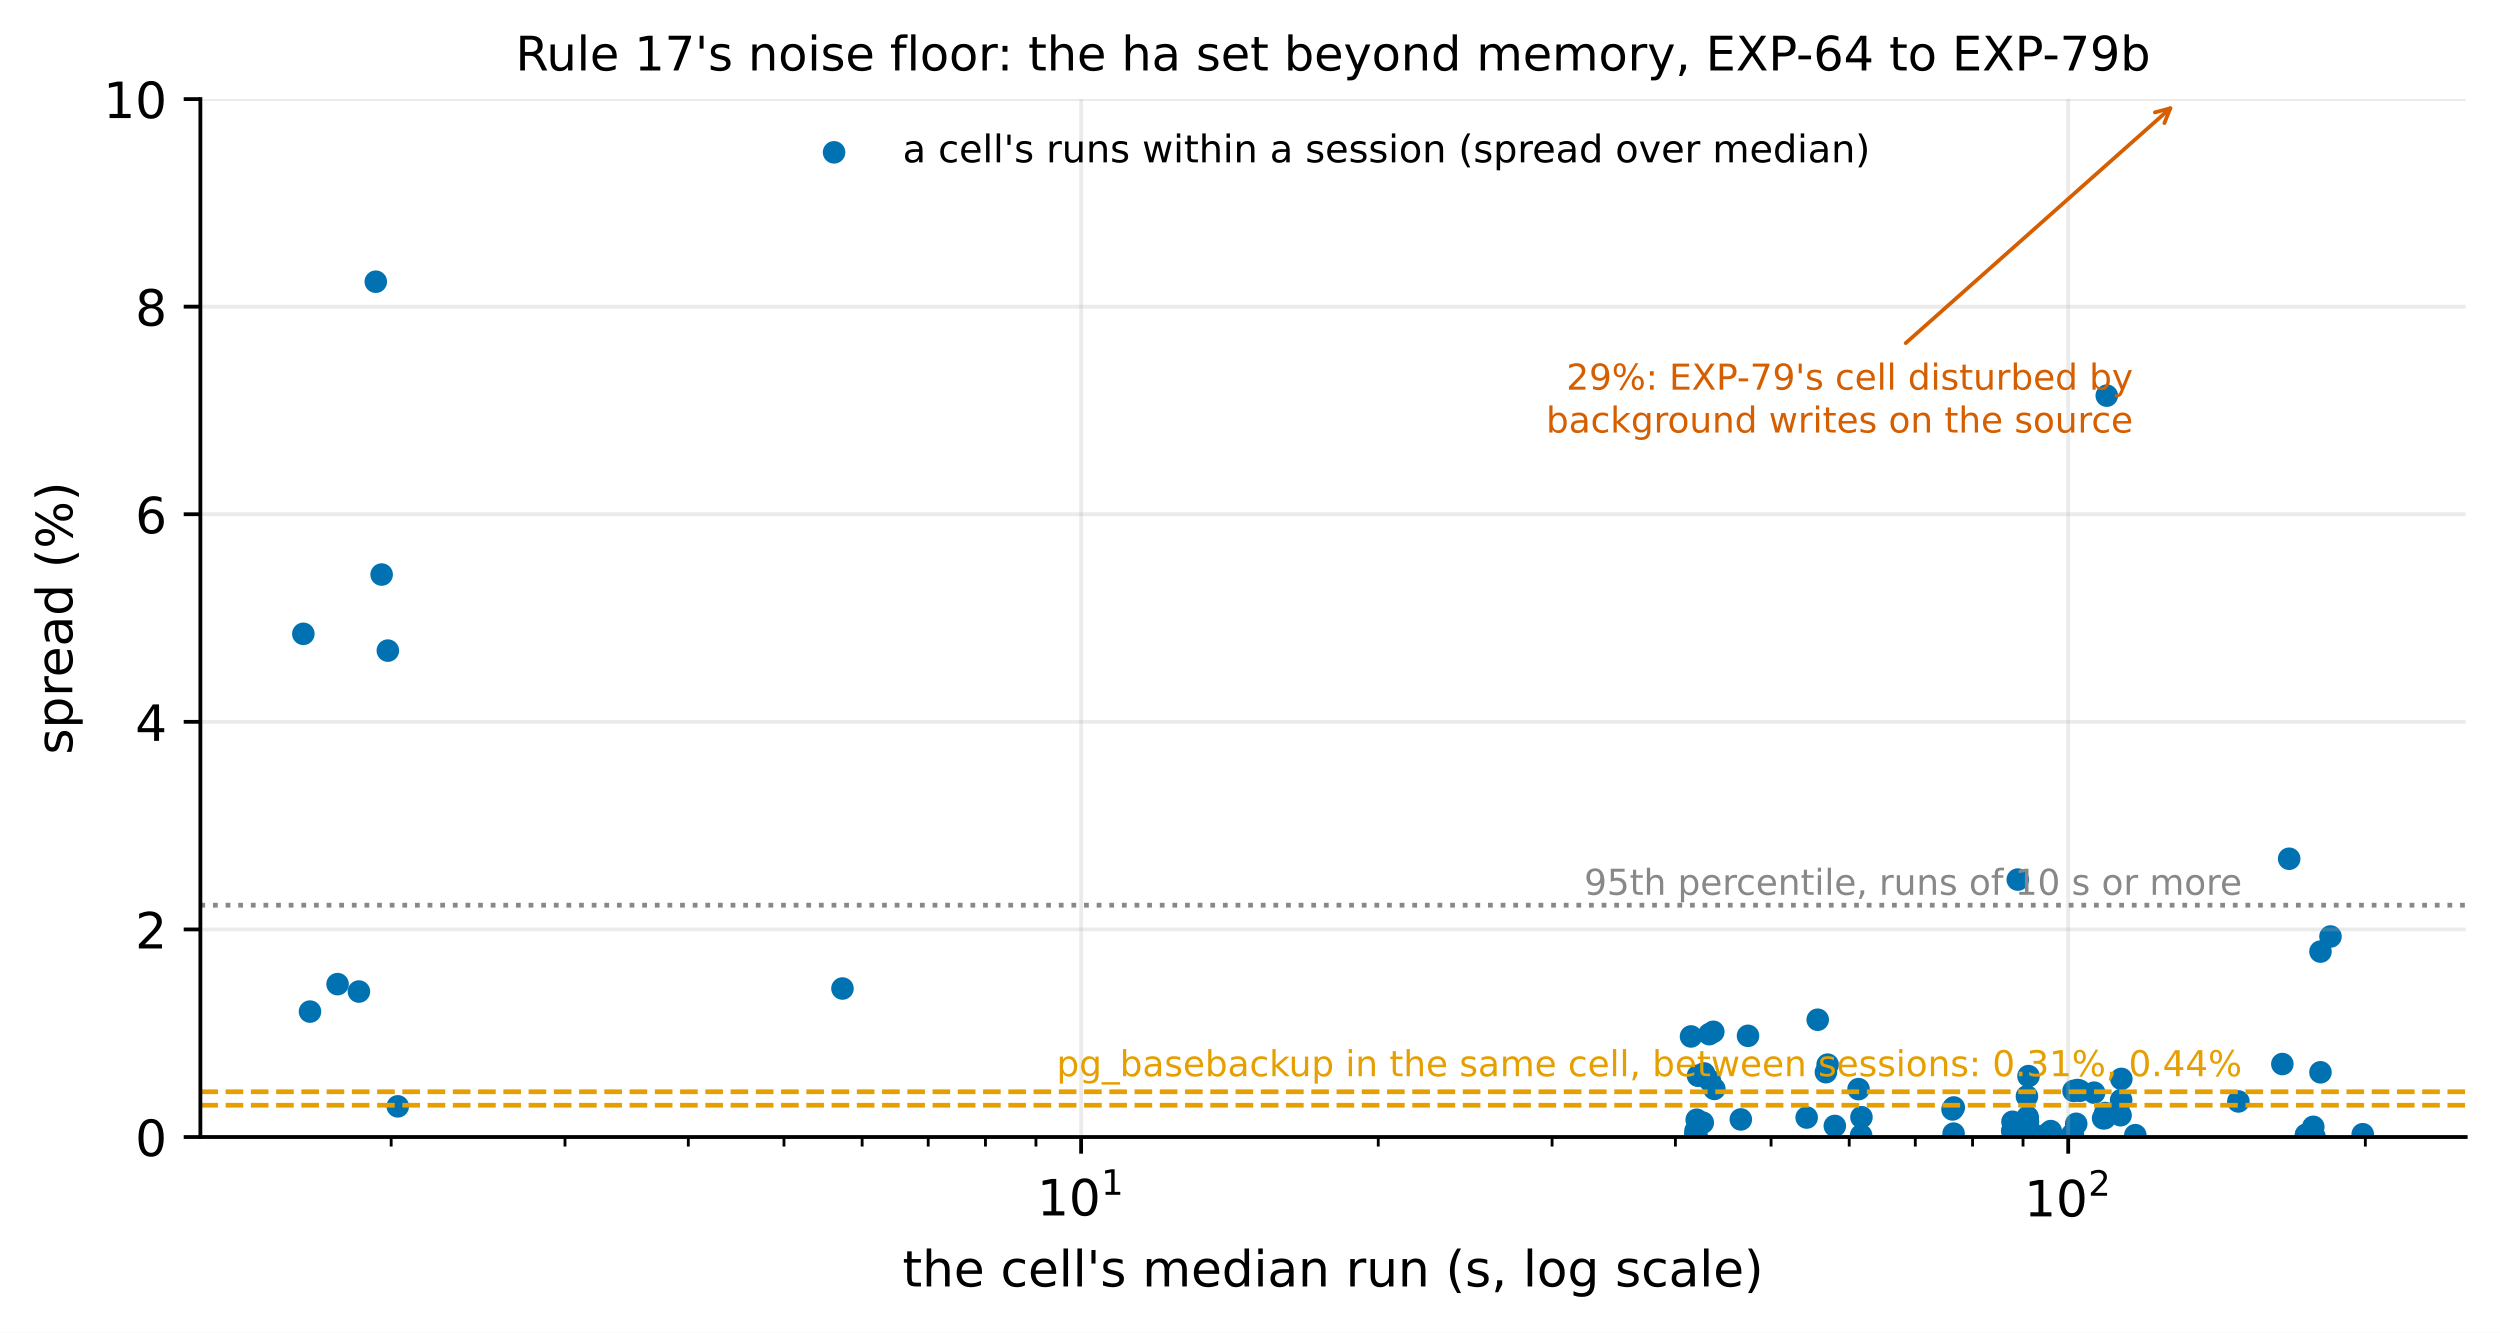
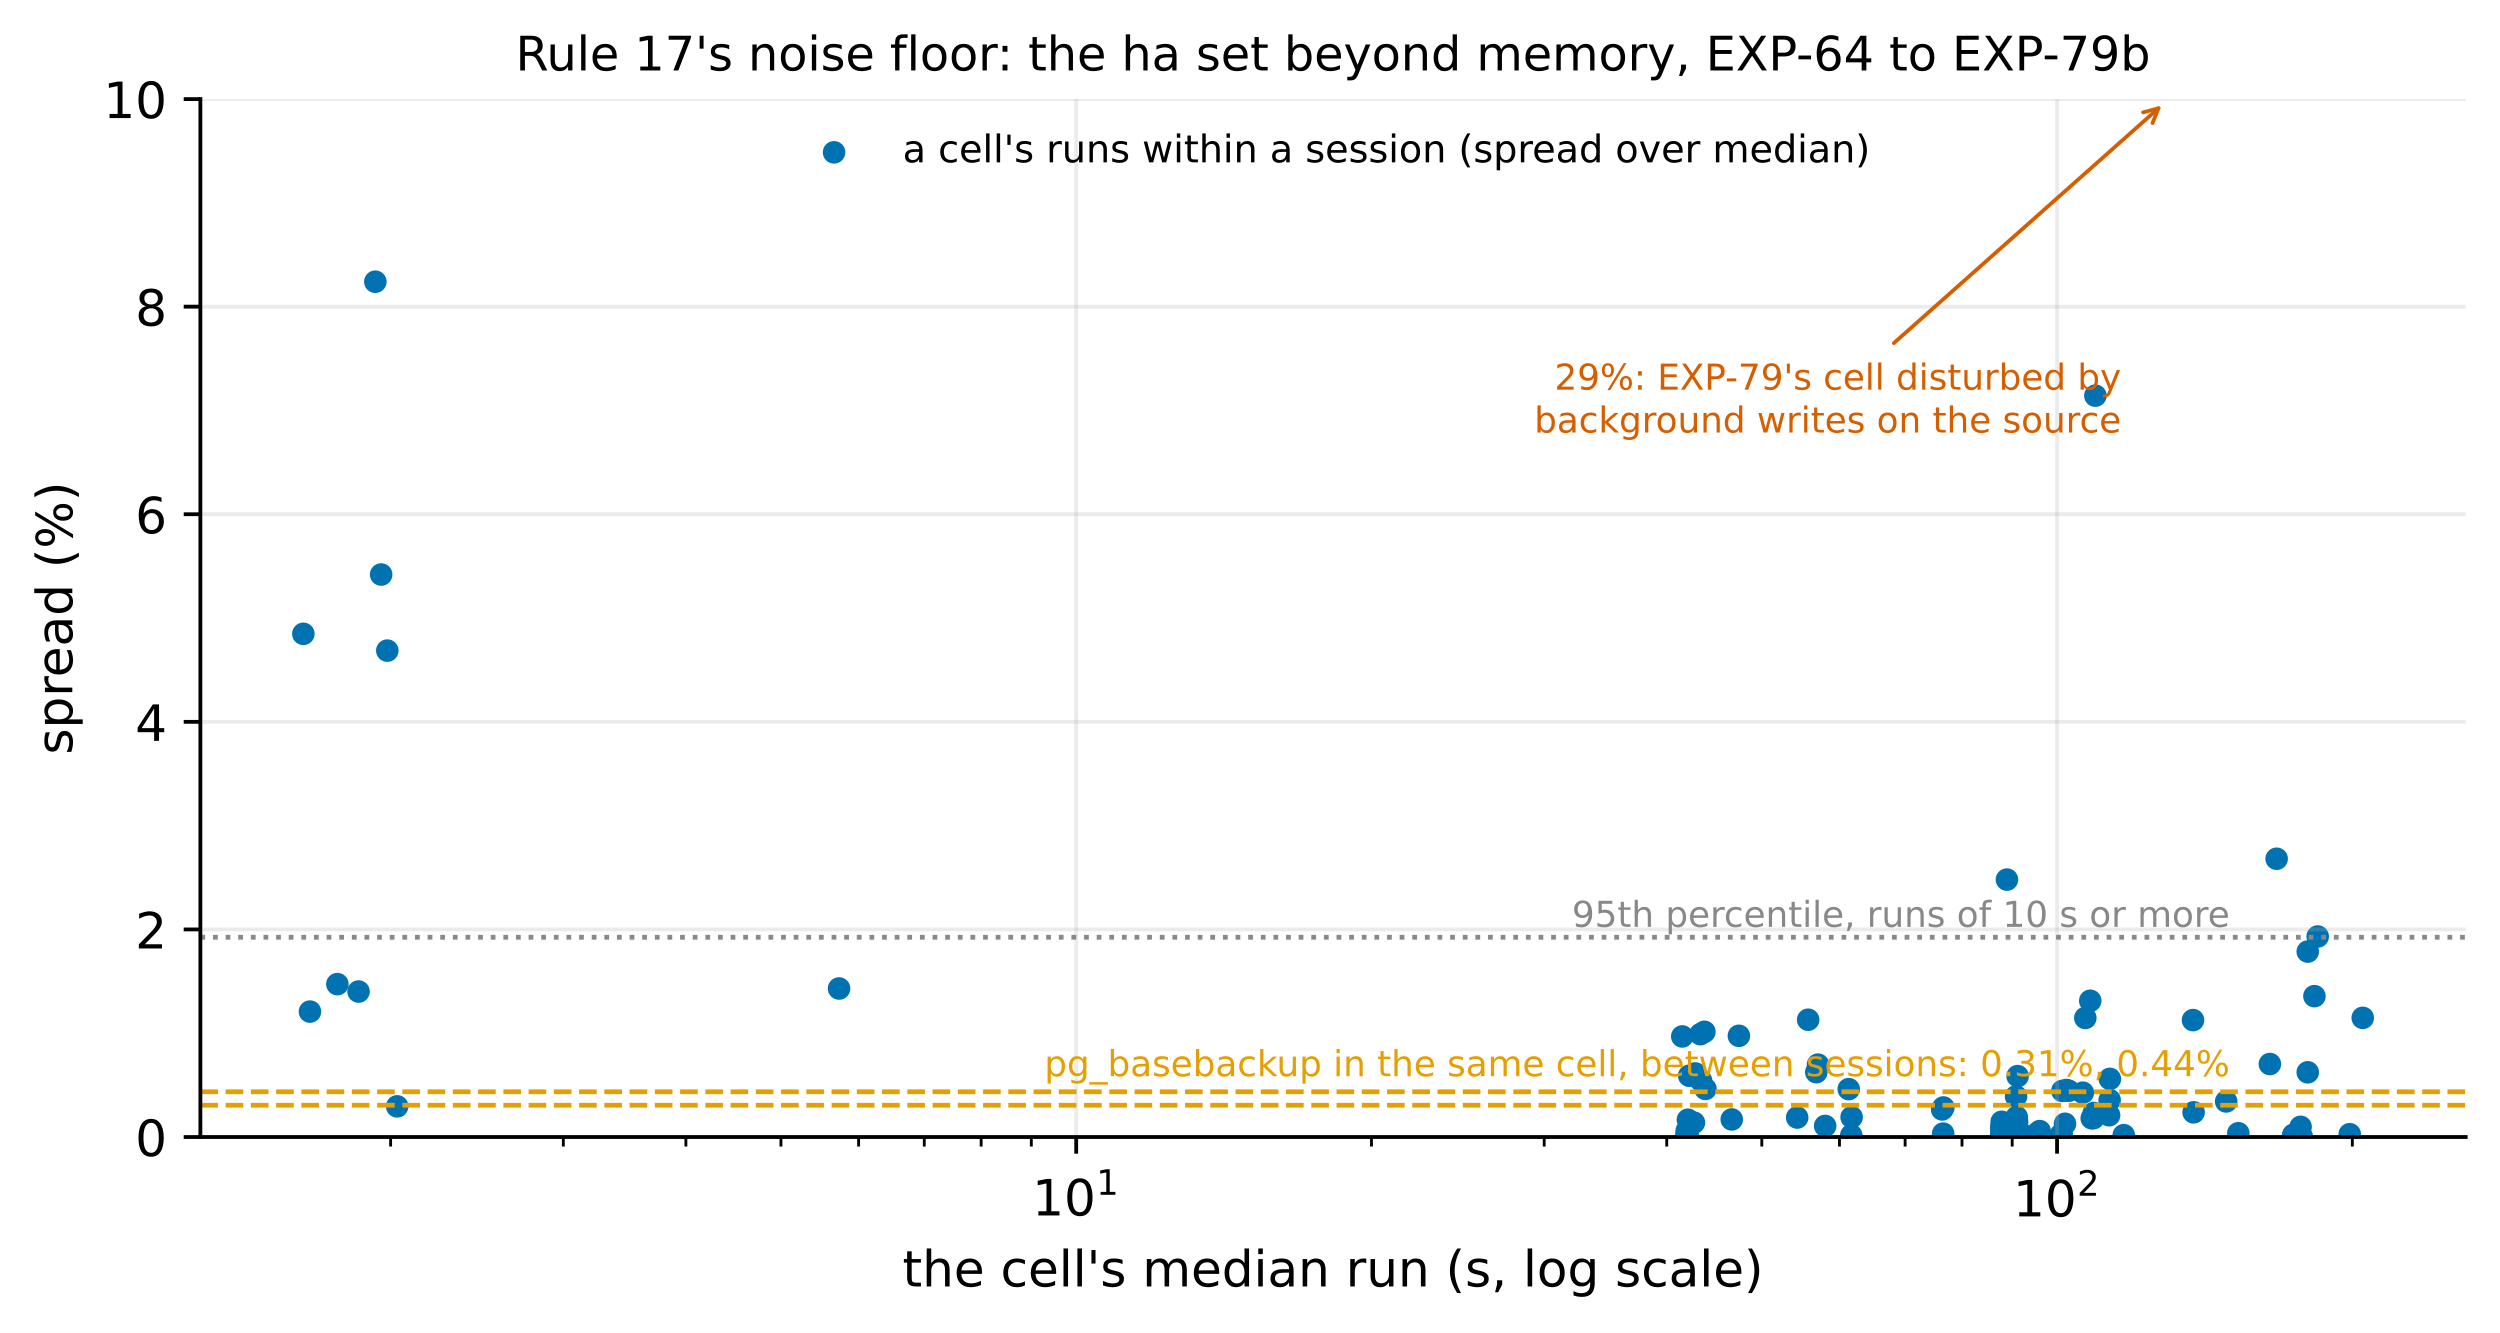
<svg xmlns="http://www.w3.org/2000/svg" xmlns:xlink="http://www.w3.org/1999/xlink" width="524.791pt" height="279.773pt" viewBox="0 0 524.791 279.773" version="1.1">
  <defs>
    <style type="text/css">*{stroke-linejoin: round; stroke-linecap: butt}</style>
  </defs>
  <g id="figure_1">
    <g id="patch_1">
      <path d="M -0 279.773  L 524.791 279.773  L 524.791 0  L -0 0  z " style="fill: #ffffff" />
    </g>
    <g id="axes_1">
      <g id="patch_2">
        <path d="M 42.062 238.68  L 517.591 238.68  L 517.591 20.798  L 42.062 20.798  z " style="fill: #ffffff" />
      </g>
      <g id="PathCollection_1">
        <defs>
          <path id="m42fb7df55c" d="M 0 1.871  C 0.496 1.871 0.972 1.674 1.323 1.323  C 1.674 0.972 1.871 0.496 1.871 0  C 1.871 -0.496 1.674 -0.972 1.323 -1.323  C 0.972 -1.674 0.496 -1.871 0 -1.871  C -0.496 -1.871 -0.972 -1.674 -1.323 -1.323  C -1.674 -0.972 -1.871 -0.496 -1.871 0  C -1.871 0.496 -1.674 0.972 -1.323 1.323  C -0.972 1.674 -0.496 1.871 0 1.871  z " style="stroke: #0072b2" />
        </defs>
        <g clip-path="url(#p3432570f32)">
-           <use xlink:href="#m42fb7df55c" x="81.413" y="136.574" style="fill: #0072b2; stroke: #0072b2" />
-           <use xlink:href="#m42fb7df55c" x="425.339" y="235.989" style="fill: #0072b2; stroke: #0072b2" />
-           <use xlink:href="#m42fb7df55c" x="422.452" y="235.479" style="fill: #0072b2; stroke: #0072b2" />
-           <use xlink:href="#m42fb7df55c" x="479.104" y="223.357" style="fill: #0072b2; stroke: #0072b2" />
-           <use xlink:href="#m42fb7df55c" x="425.815" y="225.892" style="fill: #0072b2; stroke: #0072b2" />
-           <use xlink:href="#m42fb7df55c" x="487.104" y="225.096" style="fill: #0072b2; stroke: #0072b2" />
-           <use xlink:href="#m42fb7df55c" x="480.533" y="180.266" style="fill: #0072b2; stroke: #0072b2" />
-           <use xlink:href="#m42fb7df55c" x="469.872" y="231.209" style="fill: #0072b2; stroke: #0072b2" />
-           <use xlink:href="#m42fb7df55c" x="436.612" y="228.97" style="fill: #0072b2; stroke: #0072b2" />
-           <use xlink:href="#m42fb7df55c" x="425.624" y="234.464" style="fill: #0072b2; stroke: #0072b2" />
-           <use xlink:href="#m42fb7df55c" x="489.207" y="196.588" style="fill: #0072b2; stroke: #0072b2" />
-           <use xlink:href="#m42fb7df55c" x="80.111" y="120.605" style="fill: #0072b2; stroke: #0072b2" />
-           <use xlink:href="#m42fb7df55c" x="70.865" y="206.584" style="fill: #0072b2; stroke: #0072b2" />
-           <use xlink:href="#m42fb7df55c" x="436.118" y="228.81" style="fill: #0072b2; stroke: #0072b2" />
-           <use xlink:href="#m42fb7df55c" x="409.869" y="232.887" style="fill: #0072b2; stroke: #0072b2" />
-           <use xlink:href="#m42fb7df55c" x="435.83" y="235.9" style="fill: #0072b2; stroke: #0072b2" />
-           <use xlink:href="#m42fb7df55c" x="410.088" y="237.968" style="fill: #0072b2; stroke: #0072b2" />
-           <use xlink:href="#m42fb7df55c" x="425.56" y="238.416" style="fill: #0072b2; stroke: #0072b2" />
-           <use xlink:href="#m42fb7df55c" x="75.341" y="208.141" style="fill: #0072b2; stroke: #0072b2" />
-           <use xlink:href="#m42fb7df55c" x="78.884" y="59.135" style="fill: #0072b2; stroke: #0072b2" />
-           <use xlink:href="#m42fb7df55c" x="410.131" y="232.477" style="fill: #0072b2; stroke: #0072b2" />
-           <use xlink:href="#m42fb7df55c" x="366.935" y="217.435" style="fill: #0072b2; stroke: #0072b2" />
-           <use xlink:href="#m42fb7df55c" x="365.427" y="234.986" style="fill: #0072b2; stroke: #0072b2" />
-           <use xlink:href="#m42fb7df55c" x="381.567" y="214.058" style="fill: #0072b2; stroke: #0072b2" />
-           <use xlink:href="#m42fb7df55c" x="425.685" y="238.106" style="fill: #0072b2; stroke: #0072b2" />
-           <use xlink:href="#m42fb7df55c" x="390.141" y="228.625" style="fill: #0072b2; stroke: #0072b2" />
-           <use xlink:href="#m42fb7df55c" x="390.749" y="234.516" style="fill: #0072b2; stroke: #0072b2" />
-           <use xlink:href="#m42fb7df55c" x="390.676" y="238.327" style="fill: #0072b2; stroke: #0072b2" />
-           <use xlink:href="#m42fb7df55c" x="429.809" y="238.017" style="fill: #0072b2; stroke: #0072b2" />
-           <use xlink:href="#m42fb7df55c" x="379.249" y="234.59" style="fill: #0072b2; stroke: #0072b2" />
-           <use xlink:href="#m42fb7df55c" x="383.289" y="225.068" style="fill: #0072b2; stroke: #0072b2" />
-           <use xlink:href="#m42fb7df55c" x="383.648" y="223.481" style="fill: #0072b2; stroke: #0072b2" />
-           <use xlink:href="#m42fb7df55c" x="426.692" y="238.017" style="fill: #0072b2; stroke: #0072b2" />
-           <use xlink:href="#m42fb7df55c" x="359.869" y="228.583" style="fill: #0072b2; stroke: #0072b2" />
-           <use xlink:href="#m42fb7df55c" x="445.143" y="234.11" style="fill: #0072b2; stroke: #0072b2" />
-           <use xlink:href="#m42fb7df55c" x="445.26" y="230.919" style="fill: #0072b2; stroke: #0072b2" />
-           <use xlink:href="#m42fb7df55c" x="434.994" y="238.141" style="fill: #0072b2; stroke: #0072b2" />
-           <use xlink:href="#m42fb7df55c" x="358.946" y="226.871" style="fill: #0072b2; stroke: #0072b2" />
-           <use xlink:href="#m42fb7df55c" x="359.651" y="216.592" style="fill: #0072b2; stroke: #0072b2" />
-           <use xlink:href="#m42fb7df55c" x="448.24" y="238.289" style="fill: #0072b2; stroke: #0072b2" />
-           <use xlink:href="#m42fb7df55c" x="445.305" y="226.477" style="fill: #0072b2; stroke: #0072b2" />
-           <use xlink:href="#m42fb7df55c" x="434.999" y="238.659" style="fill: #0072b2; stroke: #0072b2" />
-           <use xlink:href="#m42fb7df55c" x="354.973" y="217.566" style="fill: #0072b2; stroke: #0072b2" />
-           <use xlink:href="#m42fb7df55c" x="358.804" y="217.088" style="fill: #0072b2; stroke: #0072b2" />
-           <use xlink:href="#m42fb7df55c" x="441.472" y="234.743" style="fill: #0072b2; stroke: #0072b2" />
-           <use xlink:href="#m42fb7df55c" x="441.842" y="234.719" style="fill: #0072b2; stroke: #0072b2" />
-           <use xlink:href="#m42fb7df55c" x="435.27" y="228.997" style="fill: #0072b2; stroke: #0072b2" />
-           <use xlink:href="#m42fb7df55c" x="357.441" y="235.665" style="fill: #0072b2; stroke: #0072b2" />
-           <use xlink:href="#m42fb7df55c" x="357.712" y="225.332" style="fill: #0072b2; stroke: #0072b2" />
-           <use xlink:href="#m42fb7df55c" x="385.159" y="236.352" style="fill: #0072b2; stroke: #0072b2" />
-           <use xlink:href="#m42fb7df55c" x="430.485" y="237.432" style="fill: #0072b2; stroke: #0072b2" />
-           <use xlink:href="#m42fb7df55c" x="440.752" y="-1" style="fill: #0072b2; stroke: #0072b2" />
-           <use xlink:href="#m42fb7df55c" x="444.967" y="-1" style="fill: #0072b2; stroke: #0072b2" />
-           <use xlink:href="#m42fb7df55c" x="442.245" y="83.054" style="fill: #0072b2; stroke: #0072b2" />
-           <use xlink:href="#m42fb7df55c" x="356.167" y="235.052" style="fill: #0072b2; stroke: #0072b2" />
-           <use xlink:href="#m42fb7df55c" x="439.588" y="229.368" style="fill: #0072b2; stroke: #0072b2" />
-           <use xlink:href="#m42fb7df55c" x="435.136" y="238.249" style="fill: #0072b2; stroke: #0072b2" />
-           <use xlink:href="#m42fb7df55c" x="356.439" y="225.814" style="fill: #0072b2; stroke: #0072b2" />
-           <use xlink:href="#m42fb7df55c" x="422.521" y="237.366" style="fill: #0072b2; stroke: #0072b2" />
-           <use xlink:href="#m42fb7df55c" x="83.497" y="232.243" style="fill: #0072b2; stroke: #0072b2" />
-           <use xlink:href="#m42fb7df55c" x="425.485" y="230.14" style="fill: #0072b2; stroke: #0072b2" />
-           <use xlink:href="#m42fb7df55c" x="487.107" y="199.755" style="fill: #0072b2; stroke: #0072b2" />
-           <use xlink:href="#m42fb7df55c" x="356.122" y="238.265" style="fill: #0072b2; stroke: #0072b2" />
-           <use xlink:href="#m42fb7df55c" x="425.708" y="235.473" style="fill: #0072b2; stroke: #0072b2" />
-           <use xlink:href="#m42fb7df55c" x="65.074" y="212.35" style="fill: #0072b2; stroke: #0072b2" />
-           <use xlink:href="#m42fb7df55c" x="425.257" y="237.959" style="fill: #0072b2; stroke: #0072b2" />
-           <use xlink:href="#m42fb7df55c" x="176.848" y="207.505" style="fill: #0072b2; stroke: #0072b2" />
+           <use xlink:href="#m42fb7df55c" x="81.301" y="136.574" style="fill: #0072b2; stroke: #0072b2" />
+           <use xlink:href="#m42fb7df55c" x="423.056" y="235.989" style="fill: #0072b2; stroke: #0072b2" />
+           <use xlink:href="#m42fb7df55c" x="420.187" y="235.479" style="fill: #0072b2; stroke: #0072b2" />
+           <use xlink:href="#m42fb7df55c" x="476.481" y="223.357" style="fill: #0072b2; stroke: #0072b2" />
+           <use xlink:href="#m42fb7df55c" x="423.529" y="225.892" style="fill: #0072b2; stroke: #0072b2" />
+           <use xlink:href="#m42fb7df55c" x="484.431" y="225.096" style="fill: #0072b2; stroke: #0072b2" />
+           <use xlink:href="#m42fb7df55c" x="477.902" y="180.266" style="fill: #0072b2; stroke: #0072b2" />
+           <use xlink:href="#m42fb7df55c" x="467.307" y="231.209" style="fill: #0072b2; stroke: #0072b2" />
+           <use xlink:href="#m42fb7df55c" x="434.257" y="228.97" style="fill: #0072b2; stroke: #0072b2" />
+           <use xlink:href="#m42fb7df55c" x="423.339" y="234.464" style="fill: #0072b2; stroke: #0072b2" />
+           <use xlink:href="#m42fb7df55c" x="486.52" y="196.588" style="fill: #0072b2; stroke: #0072b2" />
+           <use xlink:href="#m42fb7df55c" x="80.008" y="120.605" style="fill: #0072b2; stroke: #0072b2" />
+           <use xlink:href="#m42fb7df55c" x="70.82" y="206.584" style="fill: #0072b2; stroke: #0072b2" />
+           <use xlink:href="#m42fb7df55c" x="433.766" y="228.81" style="fill: #0072b2; stroke: #0072b2" />
+           <use xlink:href="#m42fb7df55c" x="407.684" y="232.887" style="fill: #0072b2; stroke: #0072b2" />
+           <use xlink:href="#m42fb7df55c" x="433.48" y="235.9" style="fill: #0072b2; stroke: #0072b2" />
+           <use xlink:href="#m42fb7df55c" x="407.901" y="237.968" style="fill: #0072b2; stroke: #0072b2" />
+           <use xlink:href="#m42fb7df55c" x="423.275" y="238.416" style="fill: #0072b2; stroke: #0072b2" />
+           <use xlink:href="#m42fb7df55c" x="75.267" y="208.141" style="fill: #0072b2; stroke: #0072b2" />
+           <use xlink:href="#m42fb7df55c" x="78.788" y="59.135" style="fill: #0072b2; stroke: #0072b2" />
+           <use xlink:href="#m42fb7df55c" x="407.944" y="232.477" style="fill: #0072b2; stroke: #0072b2" />
+           <use xlink:href="#m42fb7df55c" x="365.021" y="217.435" style="fill: #0072b2; stroke: #0072b2" />
+           <use xlink:href="#m42fb7df55c" x="363.522" y="234.986" style="fill: #0072b2; stroke: #0072b2" />
+           <use xlink:href="#m42fb7df55c" x="379.561" y="214.058" style="fill: #0072b2; stroke: #0072b2" />
+           <use xlink:href="#m42fb7df55c" x="423.4" y="238.106" style="fill: #0072b2; stroke: #0072b2" />
+           <use xlink:href="#m42fb7df55c" x="388.08" y="228.625" style="fill: #0072b2; stroke: #0072b2" />
+           <use xlink:href="#m42fb7df55c" x="388.684" y="234.516" style="fill: #0072b2; stroke: #0072b2" />
+           <use xlink:href="#m42fb7df55c" x="388.611" y="238.327" style="fill: #0072b2; stroke: #0072b2" />
+           <use xlink:href="#m42fb7df55c" x="427.498" y="238.017" style="fill: #0072b2; stroke: #0072b2" />
+           <use xlink:href="#m42fb7df55c" x="377.257" y="234.59" style="fill: #0072b2; stroke: #0072b2" />
+           <use xlink:href="#m42fb7df55c" x="381.271" y="225.068" style="fill: #0072b2; stroke: #0072b2" />
+           <use xlink:href="#m42fb7df55c" x="381.628" y="223.481" style="fill: #0072b2; stroke: #0072b2" />
+           <use xlink:href="#m42fb7df55c" x="424.4" y="238.017" style="fill: #0072b2; stroke: #0072b2" />
+           <use xlink:href="#m42fb7df55c" x="357.999" y="228.583" style="fill: #0072b2; stroke: #0072b2" />
+           <use xlink:href="#m42fb7df55c" x="442.735" y="234.11" style="fill: #0072b2; stroke: #0072b2" />
+           <use xlink:href="#m42fb7df55c" x="442.851" y="230.919" style="fill: #0072b2; stroke: #0072b2" />
+           <use xlink:href="#m42fb7df55c" x="432.65" y="238.141" style="fill: #0072b2; stroke: #0072b2" />
+           <use xlink:href="#m42fb7df55c" x="357.082" y="226.871" style="fill: #0072b2; stroke: #0072b2" />
+           <use xlink:href="#m42fb7df55c" x="357.782" y="216.592" style="fill: #0072b2; stroke: #0072b2" />
+           <use xlink:href="#m42fb7df55c" x="445.812" y="238.289" style="fill: #0072b2; stroke: #0072b2" />
+           <use xlink:href="#m42fb7df55c" x="442.896" y="226.477" style="fill: #0072b2; stroke: #0072b2" />
+           <use xlink:href="#m42fb7df55c" x="432.655" y="238.659" style="fill: #0072b2; stroke: #0072b2" />
+           <use xlink:href="#m42fb7df55c" x="353.134" y="217.566" style="fill: #0072b2; stroke: #0072b2" />
+           <use xlink:href="#m42fb7df55c" x="356.941" y="217.088" style="fill: #0072b2; stroke: #0072b2" />
+           <use xlink:href="#m42fb7df55c" x="439.087" y="234.743" style="fill: #0072b2; stroke: #0072b2" />
+           <use xlink:href="#m42fb7df55c" x="439.454" y="234.719" style="fill: #0072b2; stroke: #0072b2" />
+           <use xlink:href="#m42fb7df55c" x="432.924" y="228.997" style="fill: #0072b2; stroke: #0072b2" />
+           <use xlink:href="#m42fb7df55c" x="355.586" y="235.665" style="fill: #0072b2; stroke: #0072b2" />
+           <use xlink:href="#m42fb7df55c" x="355.855" y="225.332" style="fill: #0072b2; stroke: #0072b2" />
+           <use xlink:href="#m42fb7df55c" x="383.129" y="236.352" style="fill: #0072b2; stroke: #0072b2" />
+           <use xlink:href="#m42fb7df55c" x="428.169" y="237.432" style="fill: #0072b2; stroke: #0072b2" />
+           <use xlink:href="#m42fb7df55c" x="438.372" y="-1" style="fill: #0072b2; stroke: #0072b2" />
+           <use xlink:href="#m42fb7df55c" x="442.56" y="-1" style="fill: #0072b2; stroke: #0072b2" />
+           <use xlink:href="#m42fb7df55c" x="439.855" y="83.054" style="fill: #0072b2; stroke: #0072b2" />
+           <use xlink:href="#m42fb7df55c" x="354.32" y="235.052" style="fill: #0072b2; stroke: #0072b2" />
+           <use xlink:href="#m42fb7df55c" x="437.215" y="229.368" style="fill: #0072b2; stroke: #0072b2" />
+           <use xlink:href="#m42fb7df55c" x="432.791" y="238.249" style="fill: #0072b2; stroke: #0072b2" />
+           <use xlink:href="#m42fb7df55c" x="354.591" y="225.814" style="fill: #0072b2; stroke: #0072b2" />
+           <use xlink:href="#m42fb7df55c" x="420.256" y="237.366" style="fill: #0072b2; stroke: #0072b2" />
+           <use xlink:href="#m42fb7df55c" x="83.372" y="232.243" style="fill: #0072b2; stroke: #0072b2" />
+           <use xlink:href="#m42fb7df55c" x="423.201" y="230.14" style="fill: #0072b2; stroke: #0072b2" />
+           <use xlink:href="#m42fb7df55c" x="484.434" y="199.755" style="fill: #0072b2; stroke: #0072b2" />
+           <use xlink:href="#m42fb7df55c" x="354.275" y="238.265" style="fill: #0072b2; stroke: #0072b2" />
+           <use xlink:href="#m42fb7df55c" x="423.422" y="235.473" style="fill: #0072b2; stroke: #0072b2" />
+           <use xlink:href="#m42fb7df55c" x="65.066" y="212.35" style="fill: #0072b2; stroke: #0072b2" />
+           <use xlink:href="#m42fb7df55c" x="422.974" y="237.959" style="fill: #0072b2; stroke: #0072b2" />
+           <use xlink:href="#m42fb7df55c" x="176.134" y="207.505" style="fill: #0072b2; stroke: #0072b2" />
          <use xlink:href="#m42fb7df55c" x="63.677" y="133.049" style="fill: #0072b2; stroke: #0072b2" />
-           <use xlink:href="#m42fb7df55c" x="422.393" y="237.414" style="fill: #0072b2; stroke: #0072b2" />
-           <use xlink:href="#m42fb7df55c" x="355.851" y="238.16" style="fill: #0072b2; stroke: #0072b2" />
-           <use xlink:href="#m42fb7df55c" x="425.622" y="234.752" style="fill: #0072b2; stroke: #0072b2" />
-           <use xlink:href="#m42fb7df55c" x="423.562" y="184.638" style="fill: #0072b2; stroke: #0072b2" />
-           <use xlink:href="#m42fb7df55c" x="355.913" y="237.381" style="fill: #0072b2; stroke: #0072b2" />
-           <use xlink:href="#m42fb7df55c" x="441.907" y="233.643" style="fill: #0072b2; stroke: #0072b2" />
-           <use xlink:href="#m42fb7df55c" x="485.596" y="236.54" style="fill: #0072b2; stroke: #0072b2" />
-           <use xlink:href="#m42fb7df55c" x="484.087" y="238.217" style="fill: #0072b2; stroke: #0072b2" />
-           <use xlink:href="#m42fb7df55c" x="484.061" y="238.242" style="fill: #0072b2; stroke: #0072b2" />
-           <use xlink:href="#m42fb7df55c" x="485.847" y="238.607" style="fill: #0072b2; stroke: #0072b2" />
-           <use xlink:href="#m42fb7df55c" x="495.976" y="238.088" style="fill: #0072b2; stroke: #0072b2" />
-           <use xlink:href="#m42fb7df55c" x="484.356" y="238.219" style="fill: #0072b2; stroke: #0072b2" />
+           <use xlink:href="#m42fb7df55c" x="420.129" y="237.414" style="fill: #0072b2; stroke: #0072b2" />
+           <use xlink:href="#m42fb7df55c" x="354.007" y="238.16" style="fill: #0072b2; stroke: #0072b2" />
+           <use xlink:href="#m42fb7df55c" x="423.337" y="234.752" style="fill: #0072b2; stroke: #0072b2" />
+           <use xlink:href="#m42fb7df55c" x="421.29" y="184.638" style="fill: #0072b2; stroke: #0072b2" />
+           <use xlink:href="#m42fb7df55c" x="354.068" y="237.381" style="fill: #0072b2; stroke: #0072b2" />
+           <use xlink:href="#m42fb7df55c" x="439.519" y="233.643" style="fill: #0072b2; stroke: #0072b2" />
+           <use xlink:href="#m42fb7df55c" x="482.933" y="236.54" style="fill: #0072b2; stroke: #0072b2" />
+           <use xlink:href="#m42fb7df55c" x="481.433" y="238.217" style="fill: #0072b2; stroke: #0072b2" />
+           <use xlink:href="#m42fb7df55c" x="481.408" y="238.242" style="fill: #0072b2; stroke: #0072b2" />
+           <use xlink:href="#m42fb7df55c" x="483.182" y="238.607" style="fill: #0072b2; stroke: #0072b2" />
+           <use xlink:href="#m42fb7df55c" x="493.247" y="238.088" style="fill: #0072b2; stroke: #0072b2" />
+           <use xlink:href="#m42fb7df55c" x="481.7" y="238.219" style="fill: #0072b2; stroke: #0072b2" />
+           <use xlink:href="#m42fb7df55c" x="422.979" y="238.608" style="fill: #0072b2; stroke: #0072b2" />
+           <use xlink:href="#m42fb7df55c" x="420.089" y="238.258" style="fill: #0072b2; stroke: #0072b2" />
+           <use xlink:href="#m42fb7df55c" x="420.106" y="238.63" style="fill: #0072b2; stroke: #0072b2" />
+           <use xlink:href="#m42fb7df55c" x="420.094" y="236.594" style="fill: #0072b2; stroke: #0072b2" />
+           <use xlink:href="#m42fb7df55c" x="423.226" y="238.632" style="fill: #0072b2; stroke: #0072b2" />
+           <use xlink:href="#m42fb7df55c" x="469.862" y="237.883" style="fill: #0072b2; stroke: #0072b2" />
+           <use xlink:href="#m42fb7df55c" x="485.835" y="209.112" style="fill: #0072b2; stroke: #0072b2" />
+           <use xlink:href="#m42fb7df55c" x="460.349" y="214.136" style="fill: #0072b2; stroke: #0072b2" />
+           <use xlink:href="#m42fb7df55c" x="460.474" y="233.493" style="fill: #0072b2; stroke: #0072b2" />
+           <use xlink:href="#m42fb7df55c" x="437.744" y="213.683" style="fill: #0072b2; stroke: #0072b2" />
+           <use xlink:href="#m42fb7df55c" x="438.776" y="210.08" style="fill: #0072b2; stroke: #0072b2" />
+           <use xlink:href="#m42fb7df55c" x="495.976" y="213.665" style="fill: #0072b2; stroke: #0072b2" />
        </g>
      </g>
      <g id="matplotlib.axis_1">
        <g id="xtick_1">
          <g id="line2d_1">
-             <path d="M 226.944 238.68  L 226.944 20.798  " clip-path="url(#p3432570f32)" style="fill: none; stroke: #b0b0b0; stroke-opacity: 0.25; stroke-width: 0.8; stroke-linecap: square" />
+             <path d="M 225.913 238.68  L 225.913 20.798  " clip-path="url(#p3432570f32)" style="fill: none; stroke: #b0b0b0; stroke-opacity: 0.25; stroke-width: 0.8; stroke-linecap: square" />
          </g>
          <g id="line2d_2">
            <defs>
              <path id="m3b7faea5d2" d="M 0 0  L 0 3.5  " style="stroke: #000000; stroke-width: 0.8" />
            </defs>
            <g>
-               <use xlink:href="#m3b7faea5d2" x="226.944" y="238.68" style="stroke: #000000; stroke-width: 0.8" />
+               <use xlink:href="#m3b7faea5d2" x="225.913" y="238.68" style="stroke: #000000; stroke-width: 0.8" />
            </g>
          </g>
          <g id="text_1">
-             <g transform="translate(217.7041 255.4451)">
+             <g transform="translate(216.6734 255.4451)">
              <text>
                <tspan x="0" y="-0.304" style="font-size: 10.5px; font-family: 'DejaVu Sans'">1</tspan>
                <tspan x="6.68" y="-0.304" style="font-size: 10.5px; font-family: 'DejaVu Sans'">0</tspan>
                <tspan x="13.461" y="-4.641" style="font-size: 7.35px; font-family: 'DejaVu Sans'">1</tspan>
              </text>
            </g>
          </g>
        </g>
        <g id="xtick_2">
          <g id="line2d_3">
-             <path d="M 434.15 238.68  L 434.15 20.798  " clip-path="url(#p3432570f32)" style="fill: none; stroke: #b0b0b0; stroke-opacity: 0.25; stroke-width: 0.8; stroke-linecap: square" />
+             <path d="M 431.811 238.68  L 431.811 20.798  " clip-path="url(#p3432570f32)" style="fill: none; stroke: #b0b0b0; stroke-opacity: 0.25; stroke-width: 0.8; stroke-linecap: square" />
          </g>
          <g id="line2d_4">
            <g>
-               <use xlink:href="#m3b7faea5d2" x="434.15" y="238.68" style="stroke: #000000; stroke-width: 0.8" />
+               <use xlink:href="#m3b7faea5d2" x="431.811" y="238.68" style="stroke: #000000; stroke-width: 0.8" />
            </g>
          </g>
          <g id="text_2">
-             <g transform="translate(424.9102 255.5501)">
+             <g transform="translate(422.5714 255.5501)">
              <text>
                <tspan x="0" y="-0.206" style="font-size: 10.5px; font-family: 'DejaVu Sans'">1</tspan>
                <tspan x="6.68" y="-0.206" style="font-size: 10.5px; font-family: 'DejaVu Sans'">0</tspan>
                <tspan x="13.461" y="-4.542" style="font-size: 7.35px; font-family: 'DejaVu Sans'">2</tspan>
              </text>
            </g>
          </g>
        </g>
        <g id="xtick_3">
          <g id="line2d_5">
            <defs>
              <path id="meec627eef3" d="M 0 0  L 0 2  " style="stroke: #000000; stroke-width: 0.6" />
            </defs>
            <g>
-               <use xlink:href="#meec627eef3" x="82.113" y="238.68" style="stroke: #000000; stroke-width: 0.6" />
+               <use xlink:href="#meec627eef3" x="81.997" y="238.68" style="stroke: #000000; stroke-width: 0.6" />
            </g>
          </g>
        </g>
        <g id="xtick_4">
          <g id="line2d_6">
            <g>
-               <use xlink:href="#meec627eef3" x="118.6" y="238.68" style="stroke: #000000; stroke-width: 0.6" />
+               <use xlink:href="#meec627eef3" x="118.254" y="238.68" style="stroke: #000000; stroke-width: 0.6" />
            </g>
          </g>
        </g>
        <g id="xtick_5">
          <g id="line2d_7">
            <g>
-               <use xlink:href="#meec627eef3" x="144.489" y="238.68" style="stroke: #000000; stroke-width: 0.6" />
+               <use xlink:href="#meec627eef3" x="143.978" y="238.68" style="stroke: #000000; stroke-width: 0.6" />
            </g>
          </g>
        </g>
        <g id="xtick_6">
          <g id="line2d_8">
            <g>
-               <use xlink:href="#meec627eef3" x="164.569" y="238.68" style="stroke: #000000; stroke-width: 0.6" />
+               <use xlink:href="#meec627eef3" x="163.932" y="238.68" style="stroke: #000000; stroke-width: 0.6" />
            </g>
          </g>
        </g>
        <g id="xtick_7">
          <g id="line2d_9">
            <g>
-               <use xlink:href="#meec627eef3" x="180.976" y="238.68" style="stroke: #000000; stroke-width: 0.6" />
+               <use xlink:href="#meec627eef3" x="180.235" y="238.68" style="stroke: #000000; stroke-width: 0.6" />
            </g>
          </g>
        </g>
        <g id="xtick_8">
          <g id="line2d_10">
            <g>
-               <use xlink:href="#meec627eef3" x="194.848" y="238.68" style="stroke: #000000; stroke-width: 0.6" />
+               <use xlink:href="#meec627eef3" x="194.019" y="238.68" style="stroke: #000000; stroke-width: 0.6" />
            </g>
          </g>
        </g>
        <g id="xtick_9">
          <g id="line2d_11">
            <g>
-               <use xlink:href="#meec627eef3" x="206.864" y="238.68" style="stroke: #000000; stroke-width: 0.6" />
+               <use xlink:href="#meec627eef3" x="205.96" y="238.68" style="stroke: #000000; stroke-width: 0.6" />
            </g>
          </g>
        </g>
        <g id="xtick_10">
          <g id="line2d_12">
            <g>
-               <use xlink:href="#meec627eef3" x="217.463" y="238.68" style="stroke: #000000; stroke-width: 0.6" />
+               <use xlink:href="#meec627eef3" x="216.492" y="238.68" style="stroke: #000000; stroke-width: 0.6" />
            </g>
          </g>
        </g>
        <g id="xtick_11">
          <g id="line2d_13">
            <g>
-               <use xlink:href="#meec627eef3" x="289.319" y="238.68" style="stroke: #000000; stroke-width: 0.6" />
+               <use xlink:href="#meec627eef3" x="287.895" y="238.68" style="stroke: #000000; stroke-width: 0.6" />
            </g>
          </g>
        </g>
        <g id="xtick_12">
          <g id="line2d_14">
            <g>
-               <use xlink:href="#meec627eef3" x="325.807" y="238.68" style="stroke: #000000; stroke-width: 0.6" />
+               <use xlink:href="#meec627eef3" x="324.152" y="238.68" style="stroke: #000000; stroke-width: 0.6" />
            </g>
          </g>
        </g>
        <g id="xtick_13">
          <g id="line2d_15">
            <g>
-               <use xlink:href="#meec627eef3" x="351.695" y="238.68" style="stroke: #000000; stroke-width: 0.6" />
+               <use xlink:href="#meec627eef3" x="349.876" y="238.68" style="stroke: #000000; stroke-width: 0.6" />
            </g>
          </g>
        </g>
        <g id="xtick_14">
          <g id="line2d_16">
            <g>
-               <use xlink:href="#meec627eef3" x="371.775" y="238.68" style="stroke: #000000; stroke-width: 0.6" />
+               <use xlink:href="#meec627eef3" x="369.83" y="238.68" style="stroke: #000000; stroke-width: 0.6" />
            </g>
          </g>
        </g>
        <g id="xtick_15">
          <g id="line2d_17">
            <g>
-               <use xlink:href="#meec627eef3" x="388.182" y="238.68" style="stroke: #000000; stroke-width: 0.6" />
+               <use xlink:href="#meec627eef3" x="386.133" y="238.68" style="stroke: #000000; stroke-width: 0.6" />
            </g>
          </g>
        </g>
        <g id="xtick_16">
          <g id="line2d_18">
            <g>
-               <use xlink:href="#meec627eef3" x="402.054" y="238.68" style="stroke: #000000; stroke-width: 0.6" />
+               <use xlink:href="#meec627eef3" x="399.917" y="238.68" style="stroke: #000000; stroke-width: 0.6" />
            </g>
          </g>
        </g>
        <g id="xtick_17">
          <g id="line2d_19">
            <g>
-               <use xlink:href="#meec627eef3" x="414.07" y="238.68" style="stroke: #000000; stroke-width: 0.6" />
+               <use xlink:href="#meec627eef3" x="411.858" y="238.68" style="stroke: #000000; stroke-width: 0.6" />
            </g>
          </g>
        </g>
        <g id="xtick_18">
          <g id="line2d_20">
            <g>
-               <use xlink:href="#meec627eef3" x="424.669" y="238.68" style="stroke: #000000; stroke-width: 0.6" />
+               <use xlink:href="#meec627eef3" x="422.39" y="238.68" style="stroke: #000000; stroke-width: 0.6" />
            </g>
          </g>
        </g>
        <g id="xtick_19">
          <g id="line2d_21">
            <g>
-               <use xlink:href="#meec627eef3" x="496.525" y="238.68" style="stroke: #000000; stroke-width: 0.6" />
+               <use xlink:href="#meec627eef3" x="493.793" y="238.68" style="stroke: #000000; stroke-width: 0.6" />
            </g>
          </g>
        </g>
        <g id="text_3">
          <text style="font-size: 10.5px; font-family: 'DejaVu Sans', 'Bitstream Vera Sans', 'Computer Modern Sans Serif', 'Lucida Grande', 'Verdana', 'Geneva', 'Lucid', 'Arial', 'Helvetica', 'Avant Garde', sans-serif; text-anchor: middle" x="279.827" y="270.051" transform="rotate(-0 279.8266 270.051)">the cell's median run (s, log scale)</text>
        </g>
      </g>
      <g id="matplotlib.axis_2">
        <g id="ytick_1">
          <g id="line2d_22">
            <path d="M 42.062 238.68  L 517.591 238.68  " clip-path="url(#p3432570f32)" style="fill: none; stroke: #b0b0b0; stroke-opacity: 0.25; stroke-width: 0.8; stroke-linecap: square" />
          </g>
          <g id="line2d_23">
            <defs>
              <path id="me28b40ded8" d="M 0 0  L -3.5 0  " style="stroke: #000000; stroke-width: 0.8" />
            </defs>
            <g>
              <use xlink:href="#me28b40ded8" x="42.062" y="238.68" style="stroke: #000000; stroke-width: 0.8" />
            </g>
          </g>
          <g id="text_4">
            <text style="font-size: 10.5px; font-family: 'DejaVu Sans', 'Bitstream Vera Sans', 'Computer Modern Sans Serif', 'Lucida Grande', 'Verdana', 'Geneva', 'Lucid', 'Arial', 'Helvetica', 'Avant Garde', sans-serif; text-anchor: end" x="35.062" y="242.669" transform="rotate(-0 35.06207 242.6689)">0</text>
          </g>
        </g>
        <g id="ytick_2">
          <g id="line2d_24">
            <path d="M 42.062 195.104  L 517.591 195.104  " clip-path="url(#p3432570f32)" style="fill: none; stroke: #b0b0b0; stroke-opacity: 0.25; stroke-width: 0.8; stroke-linecap: square" />
          </g>
          <g id="line2d_25">
            <g>
              <use xlink:href="#me28b40ded8" x="42.062" y="195.104" style="stroke: #000000; stroke-width: 0.8" />
            </g>
          </g>
          <g id="text_5">
            <text style="font-size: 10.5px; font-family: 'DejaVu Sans', 'Bitstream Vera Sans', 'Computer Modern Sans Serif', 'Lucida Grande', 'Verdana', 'Geneva', 'Lucid', 'Arial', 'Helvetica', 'Avant Garde', sans-serif; text-anchor: end" x="35.062" y="199.093" transform="rotate(-0 35.06207 199.0926)">2</text>
          </g>
        </g>
        <g id="ytick_3">
          <g id="line2d_26">
            <path d="M 42.062 151.527  L 517.591 151.527  " clip-path="url(#p3432570f32)" style="fill: none; stroke: #b0b0b0; stroke-opacity: 0.25; stroke-width: 0.8; stroke-linecap: square" />
          </g>
          <g id="line2d_27">
            <g>
              <use xlink:href="#me28b40ded8" x="42.062" y="151.527" style="stroke: #000000; stroke-width: 0.8" />
            </g>
          </g>
          <g id="text_6">
            <text style="font-size: 10.5px; font-family: 'DejaVu Sans', 'Bitstream Vera Sans', 'Computer Modern Sans Serif', 'Lucida Grande', 'Verdana', 'Geneva', 'Lucid', 'Arial', 'Helvetica', 'Avant Garde', sans-serif; text-anchor: end" x="35.062" y="155.516" transform="rotate(-0 35.06207 155.5162)">4</text>
          </g>
        </g>
        <g id="ytick_4">
          <g id="line2d_28">
            <path d="M 42.062 107.951  L 517.591 107.951  " clip-path="url(#p3432570f32)" style="fill: none; stroke: #b0b0b0; stroke-opacity: 0.25; stroke-width: 0.8; stroke-linecap: square" />
          </g>
          <g id="line2d_29">
            <g>
              <use xlink:href="#me28b40ded8" x="42.062" y="107.951" style="stroke: #000000; stroke-width: 0.8" />
            </g>
          </g>
          <g id="text_7">
            <text style="font-size: 10.5px; font-family: 'DejaVu Sans', 'Bitstream Vera Sans', 'Computer Modern Sans Serif', 'Lucida Grande', 'Verdana', 'Geneva', 'Lucid', 'Arial', 'Helvetica', 'Avant Garde', sans-serif; text-anchor: end" x="35.062" y="111.94" transform="rotate(-0 35.06207 111.9399)">6</text>
          </g>
        </g>
        <g id="ytick_5">
          <g id="line2d_30">
            <path d="M 42.062 64.375  L 517.591 64.375  " clip-path="url(#p3432570f32)" style="fill: none; stroke: #b0b0b0; stroke-opacity: 0.25; stroke-width: 0.8; stroke-linecap: square" />
          </g>
          <g id="line2d_31">
            <g>
              <use xlink:href="#me28b40ded8" x="42.062" y="64.375" style="stroke: #000000; stroke-width: 0.8" />
            </g>
          </g>
          <g id="text_8">
            <text style="font-size: 10.5px; font-family: 'DejaVu Sans', 'Bitstream Vera Sans', 'Computer Modern Sans Serif', 'Lucida Grande', 'Verdana', 'Geneva', 'Lucid', 'Arial', 'Helvetica', 'Avant Garde', sans-serif; text-anchor: end" x="35.062" y="68.364" transform="rotate(-0 35.06207 68.36355)">8</text>
          </g>
        </g>
        <g id="ytick_6">
          <g id="line2d_32">
            <path d="M 42.062 20.798  L 517.591 20.798  " clip-path="url(#p3432570f32)" style="fill: none; stroke: #b0b0b0; stroke-opacity: 0.25; stroke-width: 0.8; stroke-linecap: square" />
          </g>
          <g id="line2d_33">
            <g>
              <use xlink:href="#me28b40ded8" x="42.062" y="20.798" style="stroke: #000000; stroke-width: 0.8" />
            </g>
          </g>
          <g id="text_9">
            <text style="font-size: 10.5px; font-family: 'DejaVu Sans', 'Bitstream Vera Sans', 'Computer Modern Sans Serif', 'Lucida Grande', 'Verdana', 'Geneva', 'Lucid', 'Arial', 'Helvetica', 'Avant Garde', sans-serif; text-anchor: end" x="35.062" y="24.787" transform="rotate(-0 35.06207 24.78721)">10</text>
          </g>
        </g>
        <g id="text_10">
          <text style="font-size: 10.5px; font-family: 'DejaVu Sans', 'Bitstream Vera Sans', 'Computer Modern Sans Serif', 'Lucida Grande', 'Verdana', 'Geneva', 'Lucid', 'Arial', 'Helvetica', 'Avant Garde', sans-serif; text-anchor: middle" x="15.178" y="129.739" transform="rotate(-90 15.17836 129.7393)">spread (%)</text>
        </g>
      </g>
      <g id="line2d_34">
        <path d="M 42.062 232.005  L 517.591 232.005  " clip-path="url(#p3432570f32)" style="fill: none; stroke-dasharray: 3.7,1.6; stroke-dashoffset: 0; stroke: #e69f00" />
      </g>
      <g id="line2d_35">
-         <path d="M 42.062 229.183  L 517.591 229.183  " clip-path="url(#p3432570f32)" style="fill: none; stroke-dasharray: 3.7,1.6; stroke-dashoffset: 0; stroke: #e69f00" />
+         <path d="M 42.062 229.179  L 517.591 229.179  " clip-path="url(#p3432570f32)" style="fill: none; stroke-dasharray: 3.7,1.6; stroke-dashoffset: 0; stroke: #e69f00" />
      </g>
      <g id="line2d_36">
-         <path d="M 42.062 190.015  L 517.591 190.015  " clip-path="url(#p3432570f32)" style="fill: none; stroke-dasharray: 1,1.65; stroke-dashoffset: 0; stroke: #888888" />
+         <path d="M 42.062 196.746  L 517.591 196.746  " clip-path="url(#p3432570f32)" style="fill: none; stroke-dasharray: 1,1.65; stroke-dashoffset: 0; stroke: #888888" />
      </g>
      <g id="patch_3">
        <path d="M 42.062 238.68  L 42.062 20.798  " style="fill: none; stroke: #000000; stroke-width: 0.8; stroke-linejoin: miter; stroke-linecap: square" />
      </g>
      <g id="patch_4">
        <path d="M 42.062 238.68  L 517.591 238.68  " style="fill: none; stroke: #000000; stroke-width: 0.8; stroke-linejoin: miter; stroke-linecap: square" />
      </g>
      <g id="text_11">
-         <text style="font-size: 7.5px; font-family: 'DejaVu Sans', 'Bitstream Vera Sans', 'Computer Modern Sans Serif', 'Lucida Grande', 'Verdana', 'Geneva', 'Lucid', 'Arial', 'Helvetica', 'Avant Garde', sans-serif; text-anchor: end; fill: #e69f00" x="470.637" y="225.914" transform="rotate(-0 470.6374 225.9143)">pg_basebackup in the same cell, between sessions: 0.31%, 0.44%</text>
+         <text style="font-size: 7.5px; font-family: 'DejaVu Sans', 'Bitstream Vera Sans', 'Computer Modern Sans Serif', 'Lucida Grande', 'Verdana', 'Geneva', 'Lucid', 'Arial', 'Helvetica', 'Avant Garde', sans-serif; text-anchor: end; fill: #e69f00" x="468.068" y="225.911" transform="rotate(-0 468.0682 225.911)">pg_basebackup in the same cell, between sessions: 0.31%, 0.44%</text>
      </g>
      <g id="patch_5">
-         <path d="M 400.039 72.022  Q 428.149 47.075 455.59 22.721  " style="fill: none; stroke: #d55e00; stroke-width: 0.8; stroke-linecap: round" />
-         <path d="M 452.351 23.59  L 455.59 22.721  L 454.342 25.834  " style="fill: none; stroke: #d55e00; stroke-width: 0.8; stroke-linecap: round" />
+         <path d="M 397.551 72.022  Q 425.661 47.075 453.102 22.721  " style="fill: none; stroke: #d55e00; stroke-width: 0.8; stroke-linecap: round" />
+         <path d="M 449.863 23.59  L 453.102 22.721  L 451.854 25.834  " style="fill: none; stroke: #d55e00; stroke-width: 0.8; stroke-linecap: round" />
      </g>
      <g id="text_12">
-         <text style="font-size: 7.5px; font-family: 'DejaVu Sans', 'Bitstream Vera Sans', 'Computer Modern Sans Serif', 'Lucida Grande', 'Verdana', 'Geneva', 'Lucid', 'Arial', 'Helvetica', 'Avant Garde', sans-serif; fill: #d55e00" transform="translate(328.8015 81.79639)">29%: EXP-79's cell disturbed by</text>
-         <text style="font-size: 7.5px; font-family: 'DejaVu Sans', 'Bitstream Vera Sans', 'Computer Modern Sans Serif', 'Lucida Grande', 'Verdana', 'Geneva', 'Lucid', 'Arial', 'Helvetica', 'Avant Garde', sans-serif; fill: #d55e00" transform="translate(324.5429 90.79844)">background writes on the source</text>
+         <text style="font-size: 7.5px; font-family: 'DejaVu Sans', 'Bitstream Vera Sans', 'Computer Modern Sans Serif', 'Lucida Grande', 'Verdana', 'Geneva', 'Lucid', 'Arial', 'Helvetica', 'Avant Garde', sans-serif; fill: #d55e00" transform="translate(326.3136 81.79639)">29%: EXP-79's cell disturbed by</text>
+         <text style="font-size: 7.5px; font-family: 'DejaVu Sans', 'Bitstream Vera Sans', 'Computer Modern Sans Serif', 'Lucida Grande', 'Verdana', 'Geneva', 'Lucid', 'Arial', 'Helvetica', 'Avant Garde', sans-serif; fill: #d55e00" transform="translate(322.055 90.79844)">background writes on the source</text>
      </g>
      <g id="text_13">
-         <text style="font-size: 7.5px; font-family: 'DejaVu Sans', 'Bitstream Vera Sans', 'Computer Modern Sans Serif', 'Lucida Grande', 'Verdana', 'Geneva', 'Lucid', 'Arial', 'Helvetica', 'Avant Garde', sans-serif; text-anchor: end; fill: #888888" x="470.637" y="187.837" transform="rotate(-0 470.6374 187.8367)">95th percentile, runs of 10 s or more</text>
+         <text style="font-size: 7.5px; font-family: 'DejaVu Sans', 'Bitstream Vera Sans', 'Computer Modern Sans Serif', 'Lucida Grande', 'Verdana', 'Geneva', 'Lucid', 'Arial', 'Helvetica', 'Avant Garde', sans-serif; text-anchor: end; fill: #888888" x="468.068" y="194.567" transform="rotate(-0 468.0682 194.5671)">95th percentile, runs of 10 s or more</text>
      </g>
      <g id="text_14">
        <text style="font-size: 10px; font-family: 'DejaVu Sans', 'Bitstream Vera Sans', 'Computer Modern Sans Serif', 'Lucida Grande', 'Verdana', 'Geneva', 'Lucid', 'Arial', 'Helvetica', 'Avant Garde', sans-serif; text-anchor: middle" x="279.827" y="14.798" transform="rotate(-0 279.8266 14.79844)">Rule 17's noise floor: the ha set beyond memory, EXP-64 to EXP-79b</text>
      </g>
      <g id="legend_1">
        <g id="PathCollection_2">
          <g>
            <use xlink:href="#m42fb7df55c" x="175.084" y="31.977" style="fill: #0072b2; stroke: #0072b2" />
          </g>
        </g>
        <g id="text_15">
          <text style="font-size: 8px; font-family: 'DejaVu Sans', 'Bitstream Vera Sans', 'Computer Modern Sans Serif', 'Lucida Grande', 'Verdana', 'Geneva', 'Lucid', 'Arial', 'Helvetica', 'Avant Garde', sans-serif; text-anchor: start" x="189.484" y="34.077" transform="rotate(-0 189.4841 34.07719)">a cell's runs within a session (spread over median)</text>
        </g>
      </g>
    </g>
  </g>
  <defs>
    <clipPath id="p3432570f32">
      <rect x="42.062" y="20.798" width="475.529" height="217.882" />
    </clipPath>
  </defs>
</svg>
